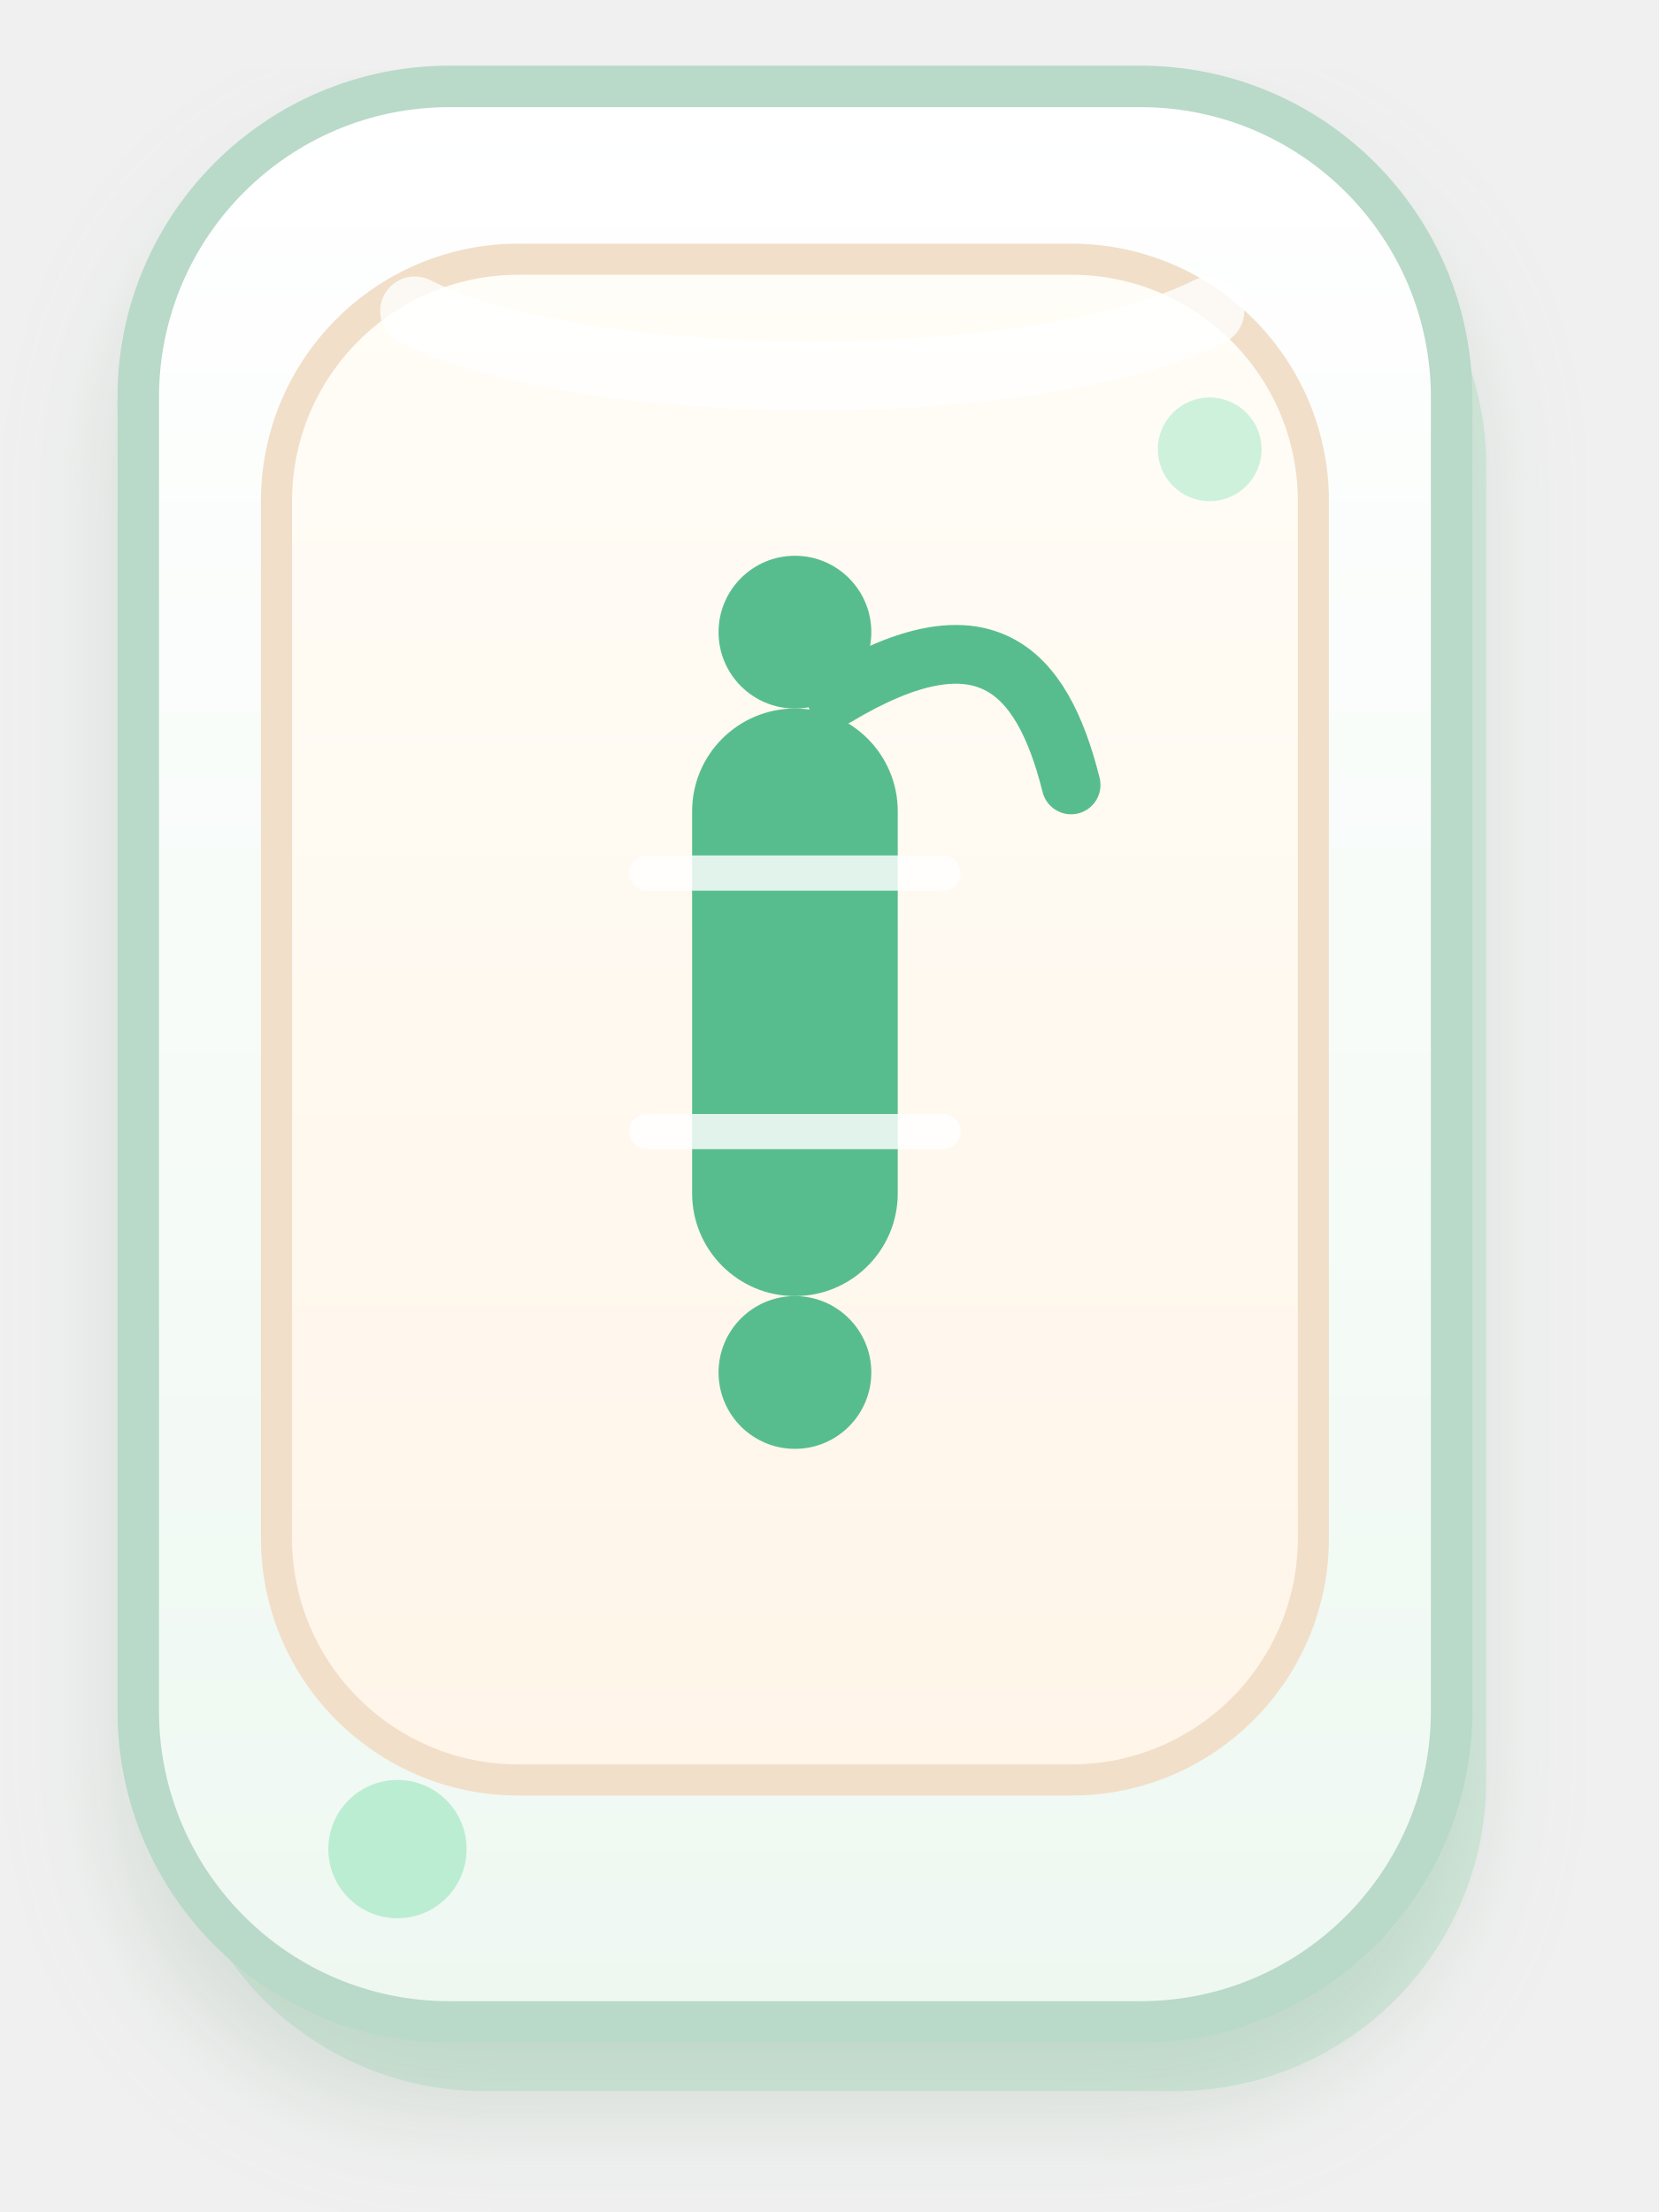
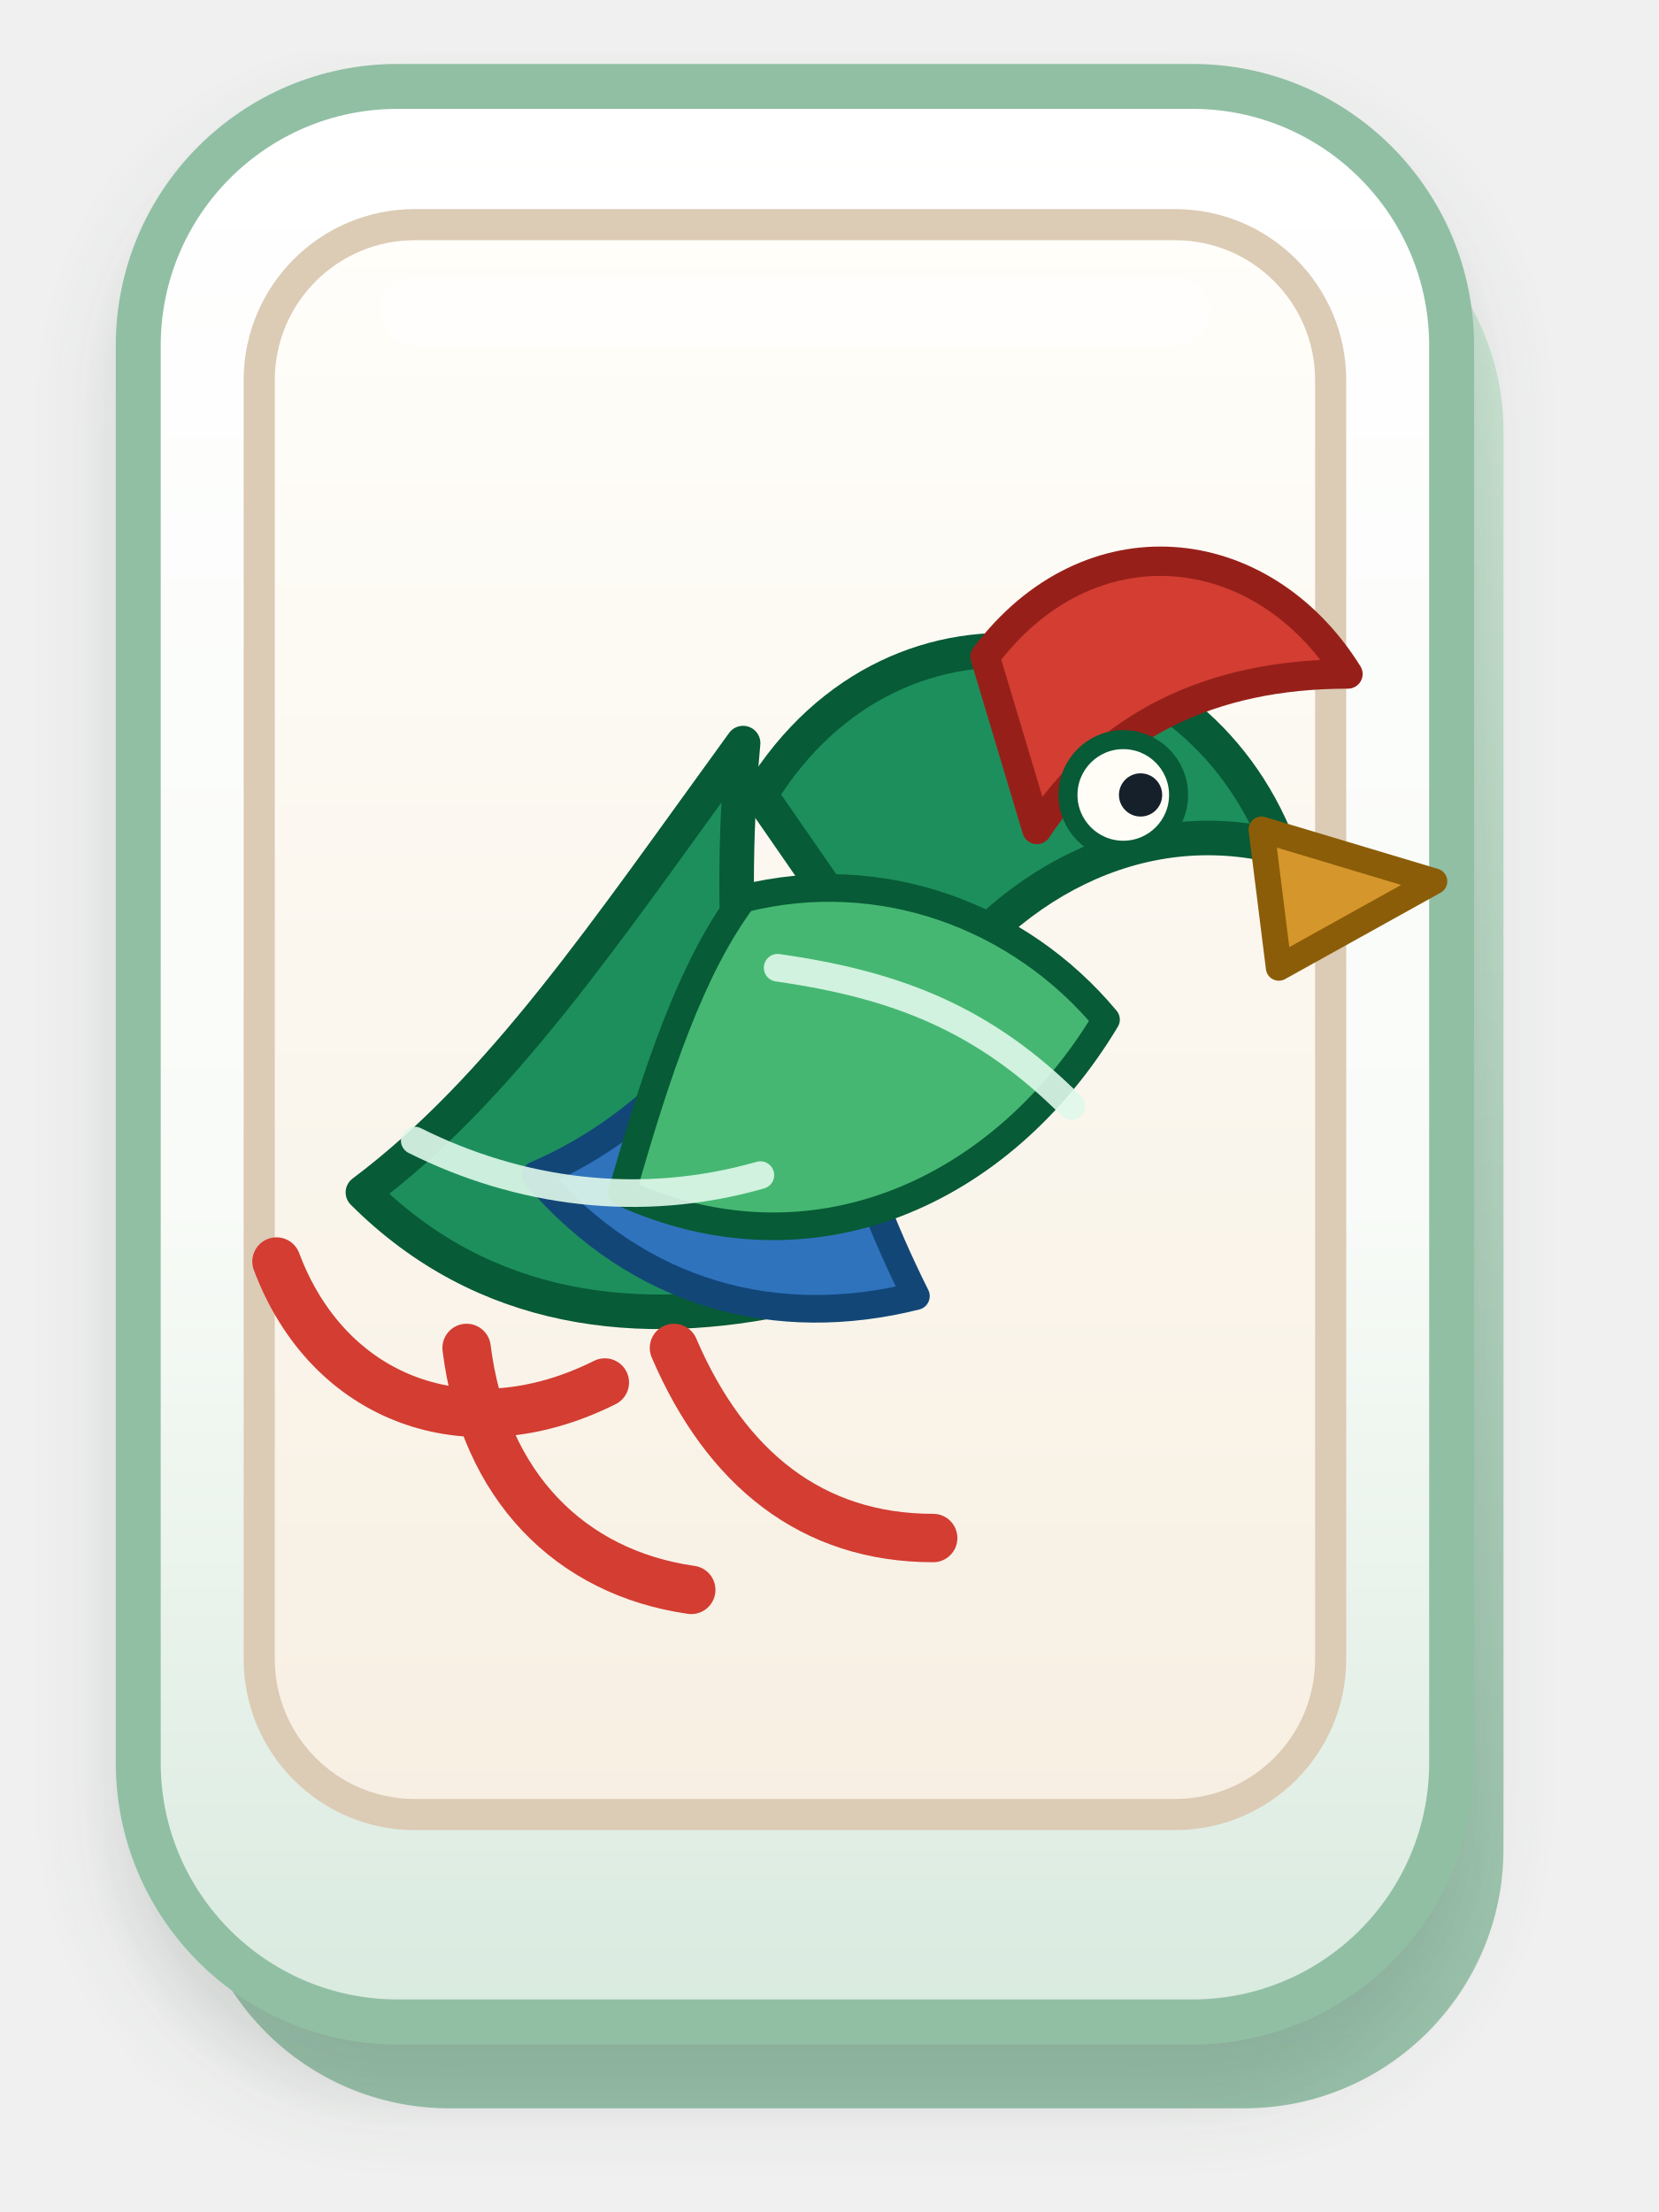
<svg xmlns="http://www.w3.org/2000/svg" viewBox="0 0 96 128">
  <defs>
    <linearGradient id="body" x1="0" y1="0" x2="0" y2="1">
      <stop offset="0" stop-color="#ffffff" />
-       <stop offset="1" stop-color="#eef8f1" />
+       <stop offset="0.58" stop-color="#f8fbf7" />
+       <stop offset="1" stop-color="#d9eadf" />
    </linearGradient>
    <linearGradient id="face" x1="0" y1="0" x2="0" y2="1">
-       <stop offset="0" stop-color="#fffdf7" />
-       <stop offset="1" stop-color="#fff5e9" />
+       <stop offset="0" stop-color="#fffefa" />
+       <stop offset="1" stop-color="#f7efe2" />
    </linearGradient>
-     <filter id="softShadow" x="-20%" y="-20%" width="140%" height="150%">
-       <feDropShadow dx="0" dy="4" stdDeviation="3" flood-color="#9ab3a0" flood-opacity="0.32" />
+     <linearGradient id="edge" x1="0" y1="0" x2="0" y2="1">
+       <stop offset="0" stop-color="#cfe7d6" />
+       <stop offset="1" stop-color="#96bfa8" />
+     </linearGradient>
+     <filter id="shadow" x="-15%" y="-15%" width="130%" height="140%">
+       <feDropShadow dx="0" dy="3" stdDeviation="2.2" flood-color="#5b6f61" flood-opacity="0.22" />
    </filter>
  </defs>
-   <rect x="10" y="9" width="76" height="112" rx="18" fill="#cfe8d9" opacity="0.9" />
-   <rect x="8" y="5" width="76" height="112" rx="18" fill="url(#body)" stroke="#b9d9c9" stroke-width="2.4" filter="url(#softShadow)" />
-   <rect x="16" y="15" width="60" height="88" rx="14" fill="url(#face)" stroke="#f1dfc9" stroke-width="1.8" />
-   <path d="M24 18c10 5 36 5 46 0" fill="none" stroke="#ffffff" stroke-width="4" stroke-linecap="round" opacity="0.8" />
-   <circle cx="23" cy="107" r="4" fill="#9ee6c2" opacity="0.65" />
-   <circle cx="70" cy="26" r="3" fill="#9ee6c2" opacity="0.5" />
-   <g transform="translate(46 58)">
-     <rect x="-5.95" y="-17" width="11.9" height="34" rx="5.95" fill="#58bd8e" />
-     <circle cx="0" cy="-21.42" r="4.42" fill="#58bd8e" />
-     <circle cx="0" cy="21.42" r="4.42" fill="#58bd8e" />
-     <path d="M-8.568 -7.48h17.136M-8.568 7.48h17.136" stroke="#fff" stroke-width="2.04" stroke-linecap="round" opacity="0.82" />
-     <path d="M2.38 -17.68c8.5-5.1 11.9-1.7 13.6 5.1" fill="none" stroke="#58bd8e" stroke-width="3.4" stroke-linecap="round" />
+   <rect x="11" y="10" width="76" height="112" rx="15" fill="url(#edge)" />
+   <rect x="8" y="5" width="76" height="112" rx="15" fill="url(#body)" stroke="#91bfa4" stroke-width="2.6" filter="url(#shadow)" />
+   <rect x="15" y="13" width="62" height="92" rx="9" fill="url(#face)" stroke="#dccbb5" stroke-width="1.8" />
+   <path d="M24 18h44" stroke="#ffffff" stroke-width="4" stroke-linecap="round" opacity="0.72" />
+   <g transform="translate(47 61)">
+     <path d="M-26 8C-18 2-12-7-4-18C-5-7-4 3-1 14C-10 16-19 15-26 8Z" fill="#1d8f5d" stroke="#075b36" stroke-width="2" stroke-linejoin="round" />
+     <path d="M-16 7C-9 4-4-2 0-10C0-2 2 6 6 14C-2 16-10 14-16 7Z" fill="#2f73bd" stroke="#124677" stroke-width="1.6" stroke-linejoin="round" />
+     <path d="M-3-15C5-28 22-25 27-12C19-14 11-10 6-2Z" fill="#1d8f5d" stroke="#075b36" stroke-width="2" stroke-linejoin="round" />
+     <path d="M10-23C16-31 26-30 31-22C23-22 17-19 13-13Z" fill="#d33d32" stroke="#962019" stroke-width="1.7" stroke-linejoin="round" />
+     <path d="M26-13L36-10L27-5Z" fill="#d5962b" stroke="#8b5d08" stroke-width="1.5" stroke-linejoin="round" />
+     <circle cx="18" cy="-15" r="3.2" fill="#fffdf6" stroke="#075b36" stroke-width="1.1" />
+     <circle cx="19" cy="-15" r="1.25" fill="#15202b" />
+     <path d="M-4-9C4-11 12-8 17-2C11 8 0 13-11 8C-9 1-7-5-4-9Z" fill="#45b772" stroke="#075b36" stroke-width="1.6" stroke-linejoin="round" />
+     <path d="M-31 12C-28 20-20 23-12 19M-20 17C-19 25-14 30-7 31M-8 17C-5 24 0 28 7 28" fill="none" stroke="#d33d32" stroke-width="2.8" stroke-linecap="round" />
+     <path d="M-23 5C-17 8-10 9-3 7M-2-5C5-4 10-2 15 3" fill="none" stroke="#dff8ea" stroke-width="1.6" stroke-linecap="round" opacity="0.9" />
  </g>
</svg>
